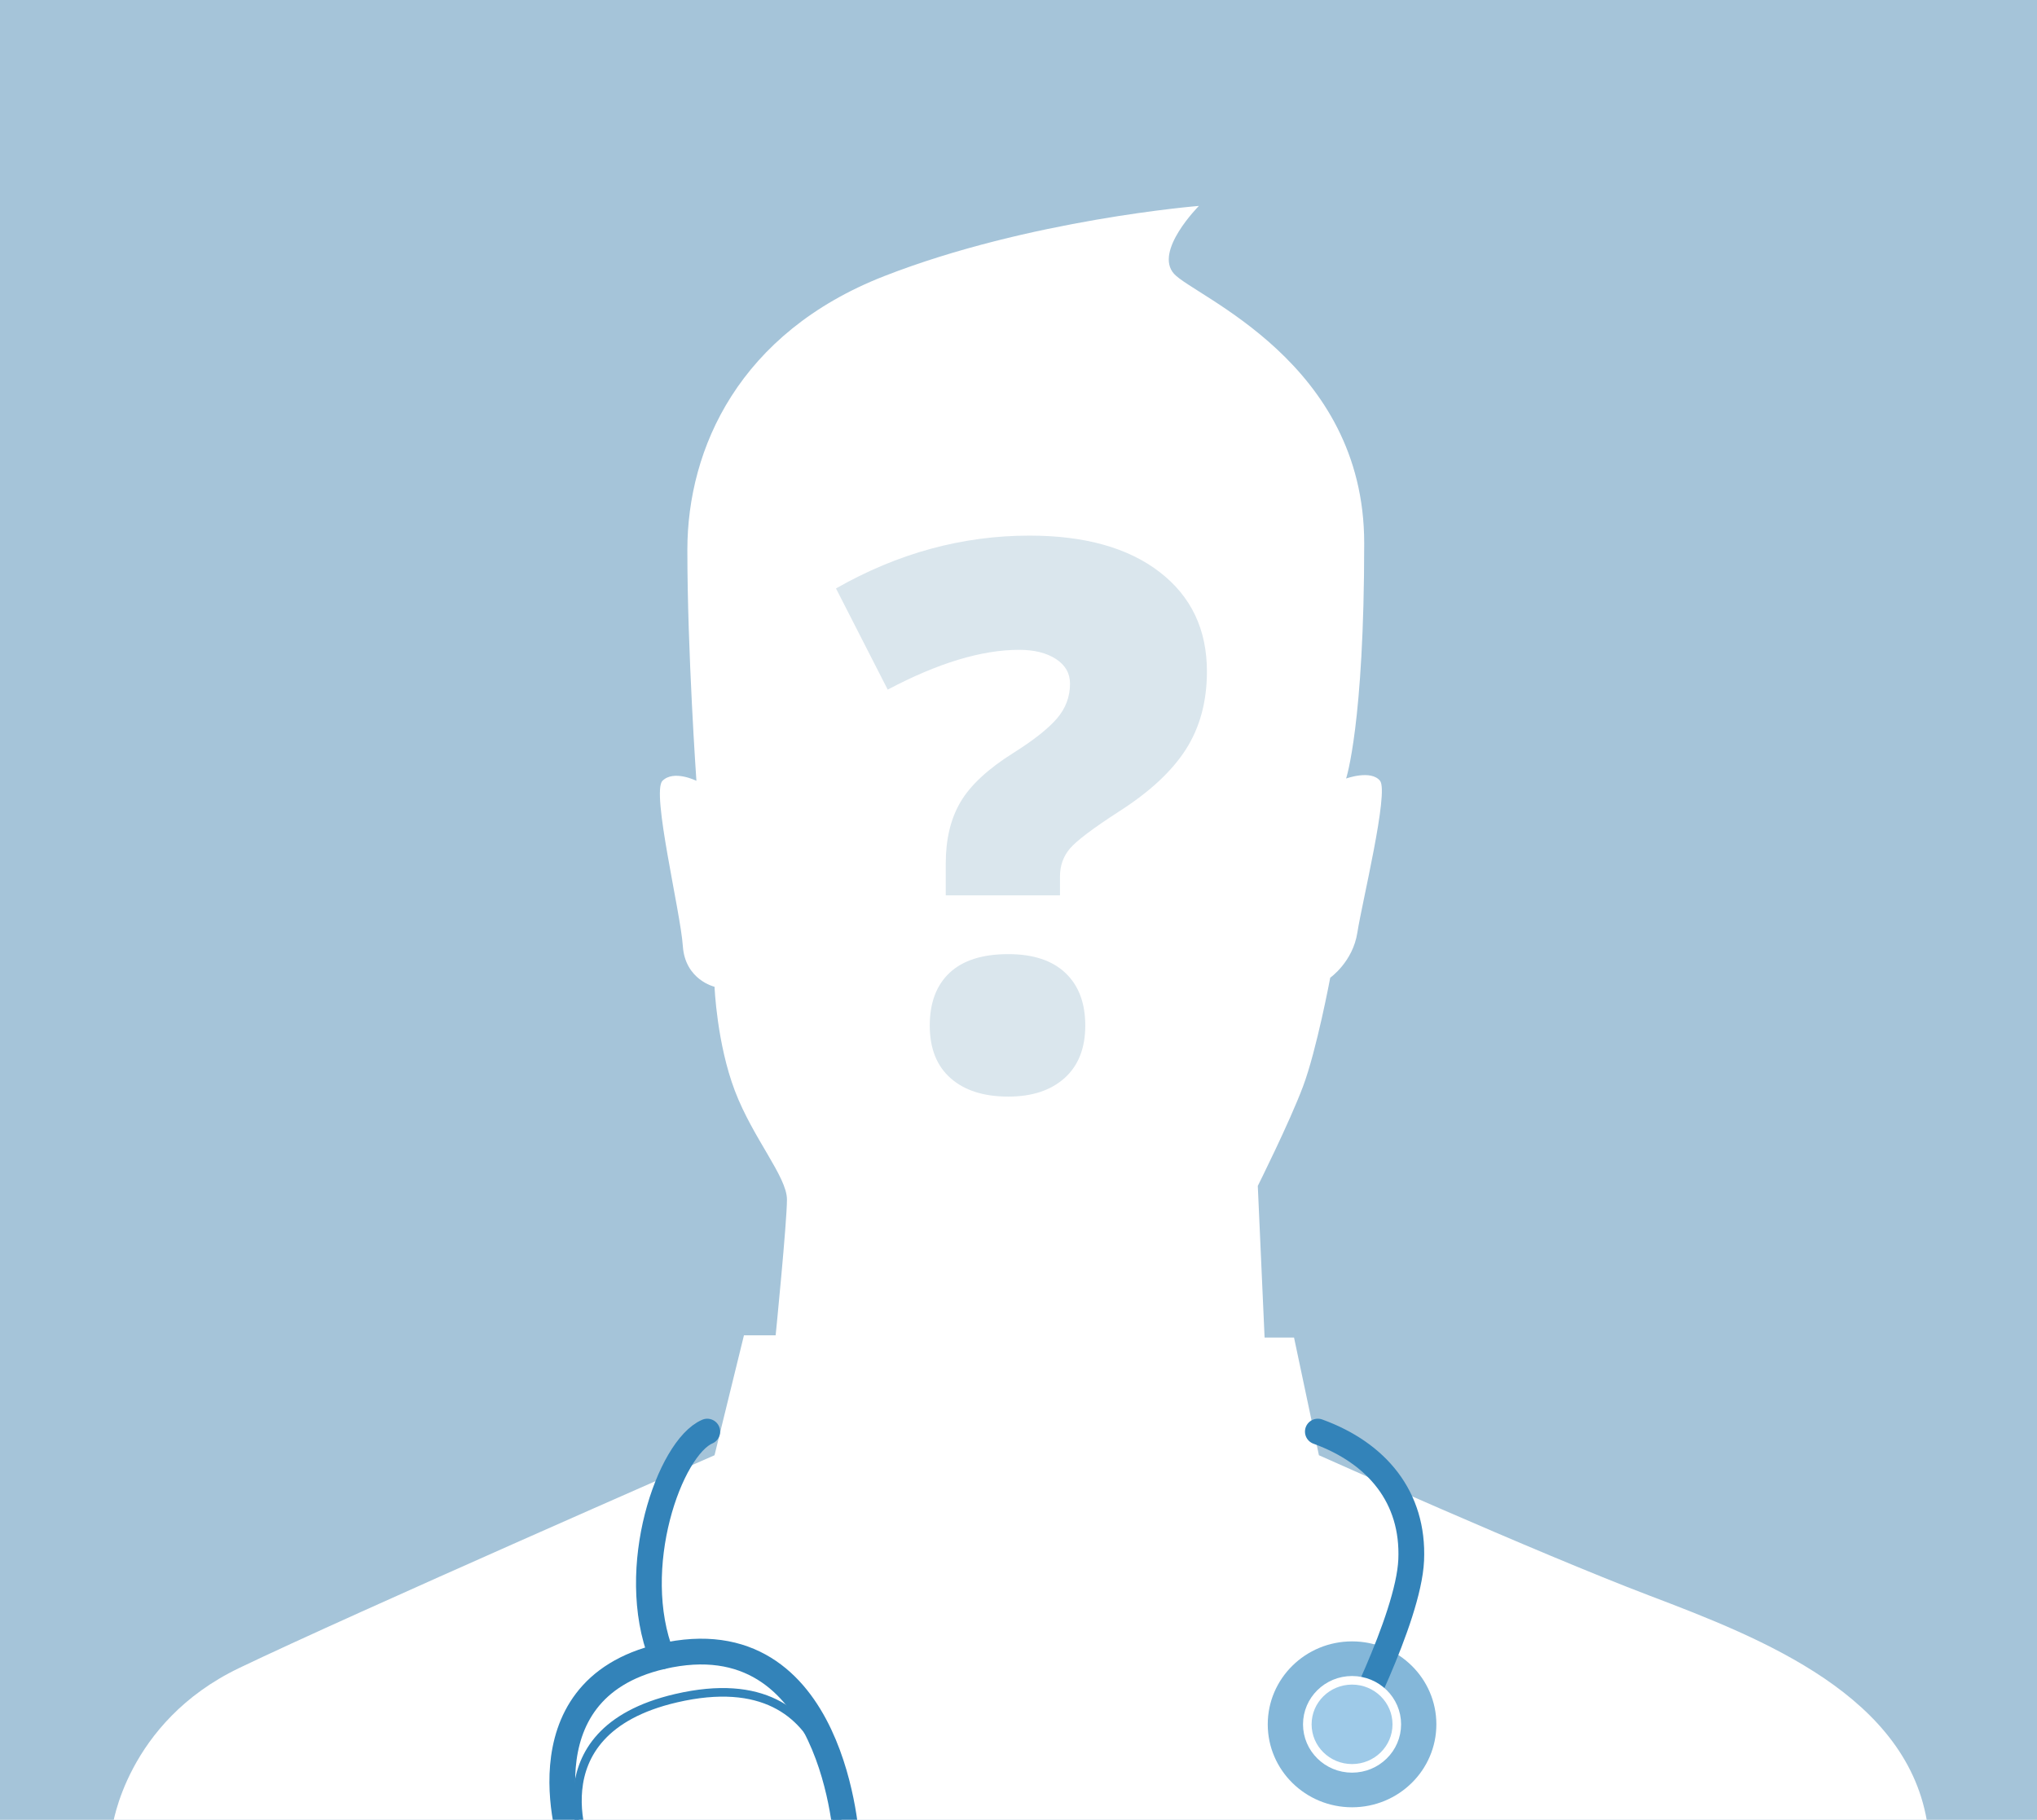
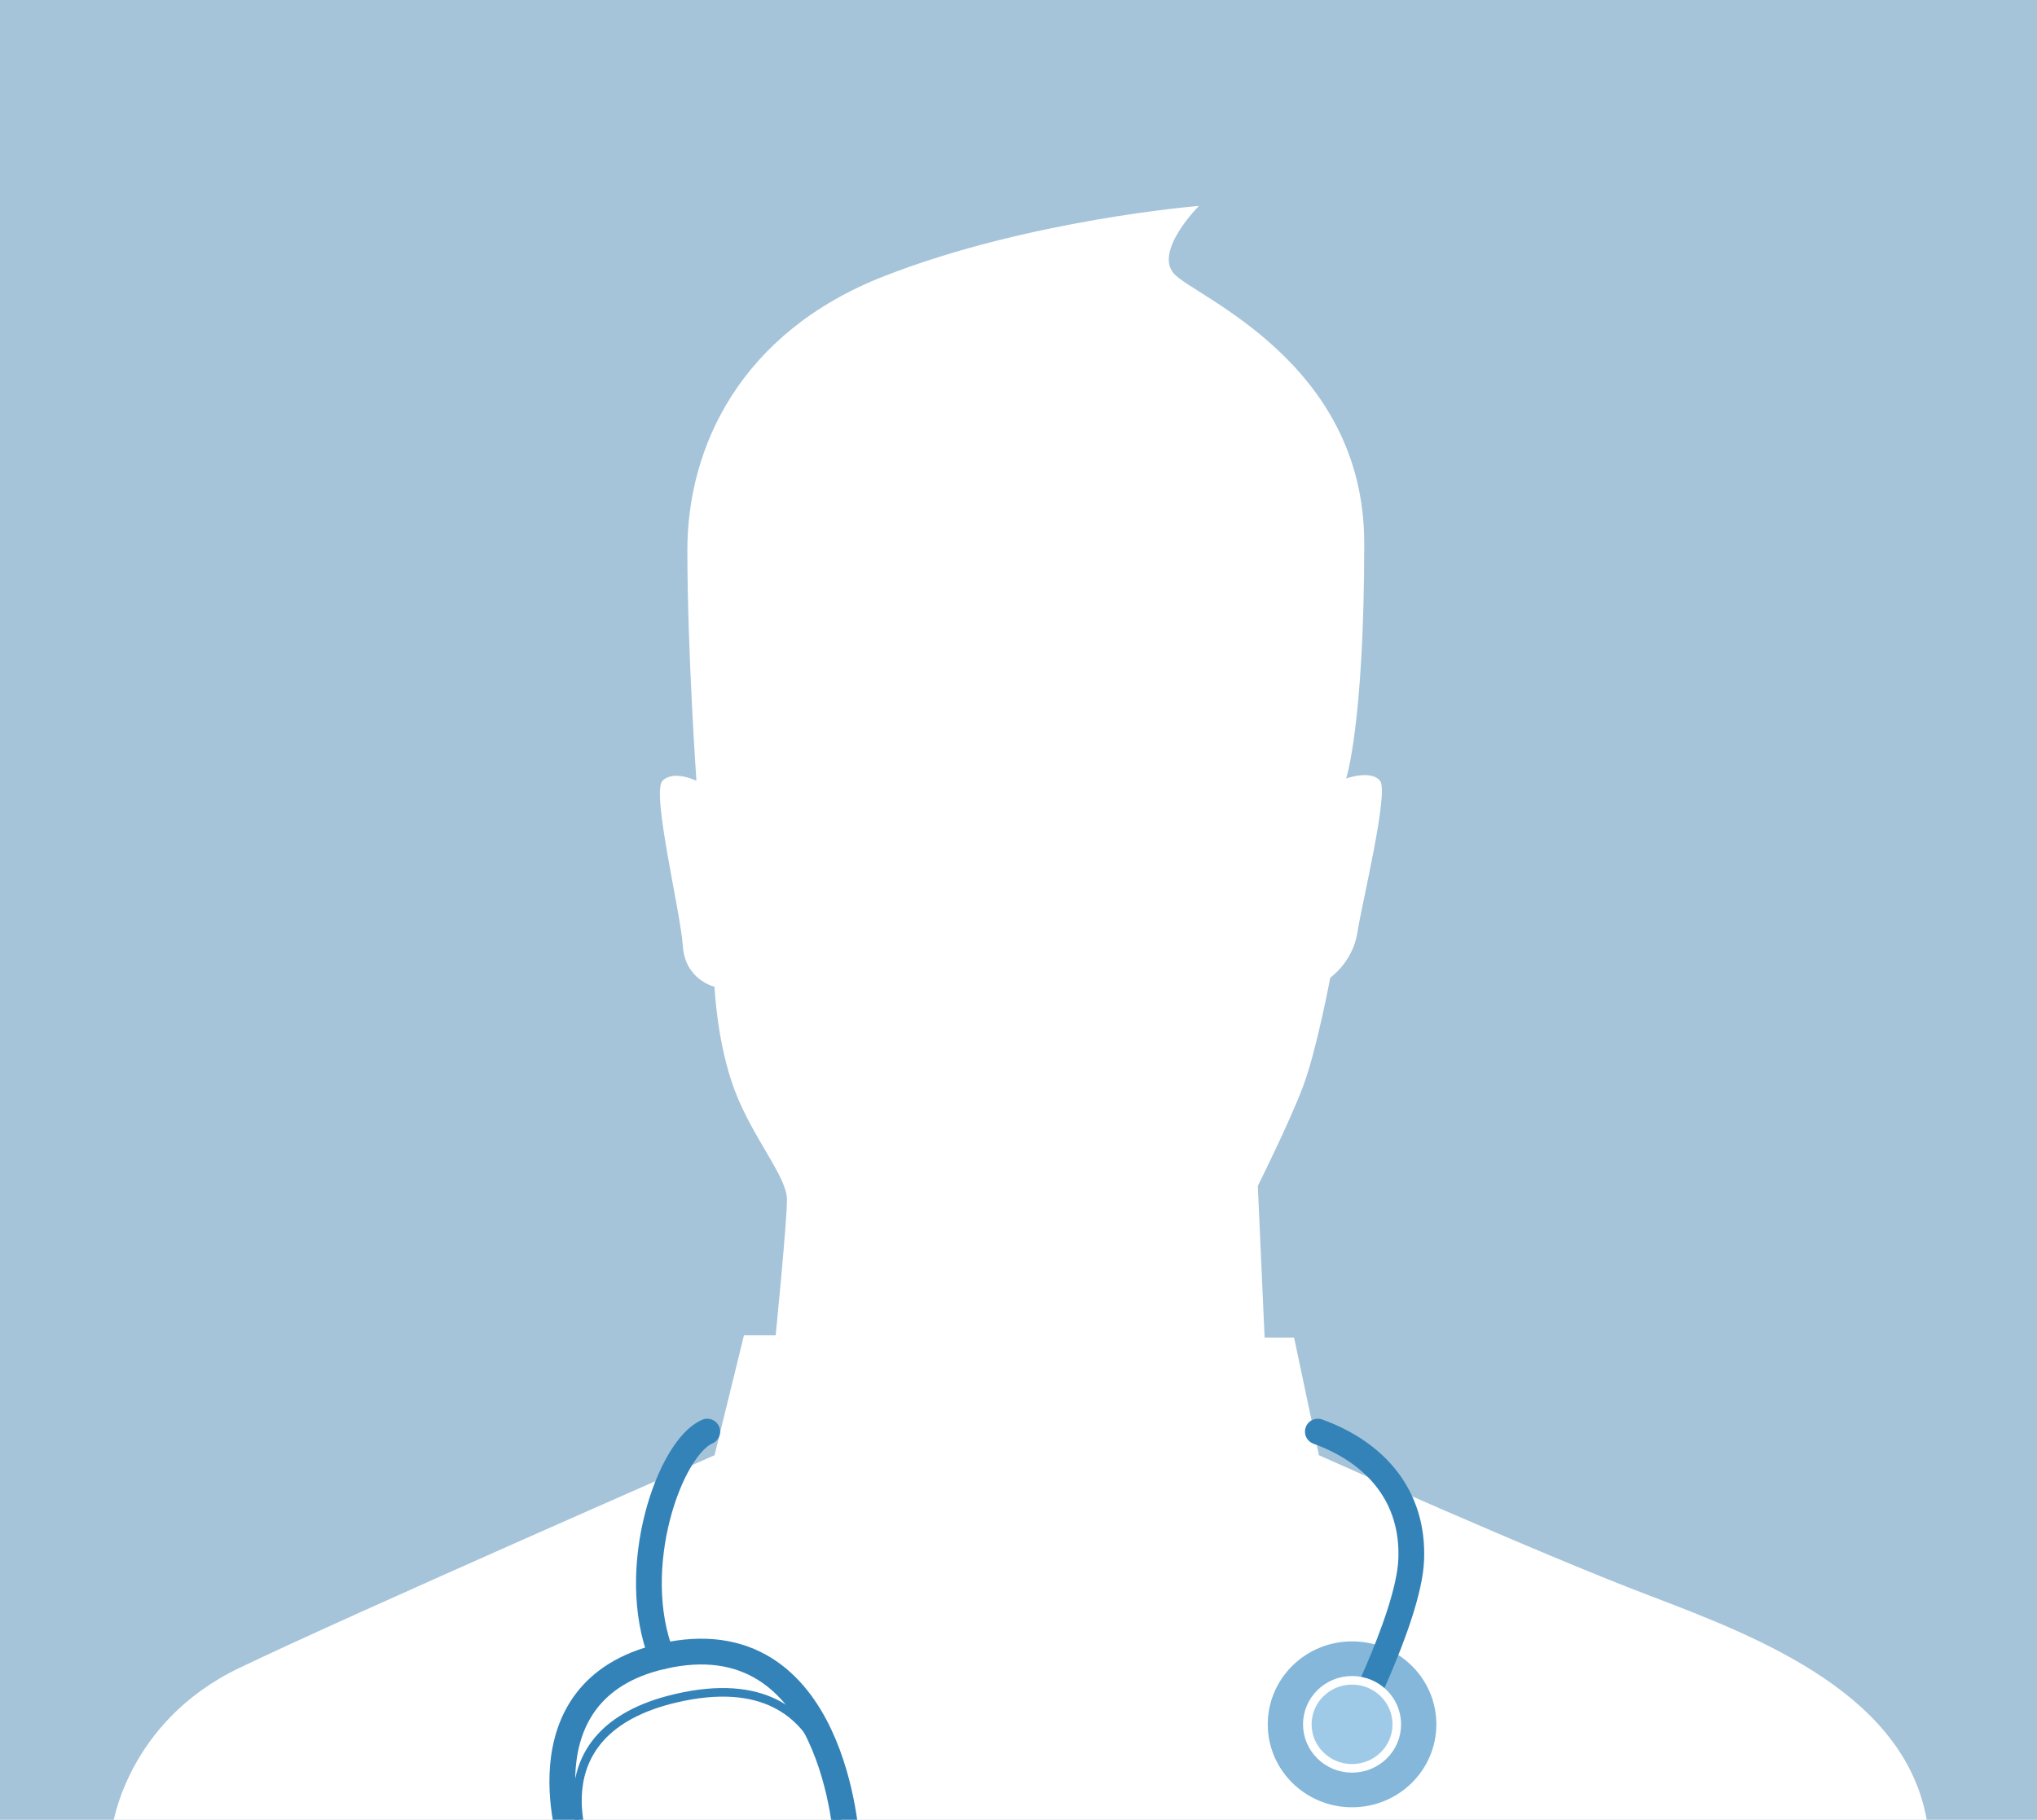
<svg xmlns="http://www.w3.org/2000/svg" xmlns:xlink="http://www.w3.org/1999/xlink" version="1.1" id="Layer_1" x="0px" y="0px" width="237.195px" height="211.93px" viewBox="0 0 237.195 211.93" enable-background="new 0 0 237.195 211.93" xml:space="preserve">
  <g>
    <g>
-       <defs>
-         <rect id="SVGID_1_" width="237.195" height="211.93" />
-       </defs>
-       <clipPath id="SVGID_2_">
-         <use xlink:href="#SVGID_1_" overflow="visible" />
-       </clipPath>
-       <rect clip-path="url(#SVGID_2_)" fill="#A5C4D9" width="237.195" height="211.93" />
-       <path clip-path="url(#SVGID_2_)" fill="#FFFFFF" d="M13.089,212.766c0,0,1.582-12.186,14.76-18.509    c13.179-6.326,55.354-24.78,55.354-24.78l3.425-13.966h3.691c0,0,1.317-13.181,1.317-15.815c0-2.639-3.955-7.119-6.062-12.652    c-2.108-5.535-2.371-12.125-2.371-12.125s-3.429-0.793-3.692-4.747c-0.263-3.952-3.688-17.923-2.371-19.239s3.952,0,3.952,0    s-1.054-15.027-1.054-26.888s6.063-25.304,22.933-31.892c16.869-6.591,36.636-8.172,36.636-8.172s-5.268,5.271-2.898,7.908    c2.371,2.636,22.143,10.277,22.143,31.364s-2.107,27.414-2.107,27.414s2.896-1.054,3.951,0.265s-2.109,14.231-2.637,17.658    c-0.525,3.428-3.162,5.273-3.162,5.273s-1.582,8.436-3.164,12.652c-1.58,4.215-5.271,11.597-5.271,11.597l0.791,17.659h3.428    l2.898,13.705c0,0,25.305,11.336,38.484,16.346c13.178,5.006,30.311,11.717,32.42,26.943" />
-       <ellipse clip-path="url(#SVGID_2_)" fill="#84B7D9" cx="157.438" cy="200.816" rx="9.817" ry="9.66" />
-       <path clip-path="url(#SVGID_2_)" fill="none" stroke="#3383B9" stroke-width="3" stroke-linecap="round" stroke-miterlimit="10" d="    M156.687,202.565c0,0,7.334-13.968,7.637-20.882c0.318-7.321-4-12.466-10.869-14.959" />
-       <path clip-path="url(#SVGID_2_)" fill="none" stroke="#3383B9" stroke-width="3" stroke-linecap="round" stroke-miterlimit="10" d="    M82.356,166.725c-4.363,1.869-9.351,15.895-5.299,26.18" />
-       <path clip-path="url(#SVGID_2_)" fill="none" stroke="#3383B9" stroke-width="3" stroke-miterlimit="10" d="M66.789,215.513    c0,0-6.729-18.655,10.269-22.608c20.279-4.717,21.545,21.815,21.545,21.815" />
-       <path clip-path="url(#SVGID_2_)" fill="none" stroke="#3383B9" stroke-miterlimit="10" d="M68.624,216.124    c0,0-6.905-14.396,10.092-18.35c20.279-4.717,18.774,16.515,18.774,16.515" />
-       <ellipse clip-path="url(#SVGID_2_)" fill="#9ECAE8" stroke="#FFFFFF" stroke-miterlimit="10" cx="157.438" cy="200.816" rx="5.21" ry="5.127" />
+       <g>
+         <defs>
+           <rect id="SVGID_1_" x="0" y="0" width="237.195" height="211.93" />
+         </defs>
+         <clipPath id="SVGID_2_">
+           <use xlink:href="#SVGID_1_" overflow="visible" />
+         </clipPath>
+         <rect x="0" y="0" clip-path="url(#SVGID_2_)" fill="#A5C4D9" width="237.195" height="211.93" />
+       </g>
+       <g>
+         <defs>
+           <rect id="SVGID_3_" x="0" y="0" width="237.195" height="211.93" />
+         </defs>
+         <clipPath id="SVGID_4_">
+           <use xlink:href="#SVGID_3_" overflow="visible" />
+         </clipPath>
+         <path clip-path="url(#SVGID_4_)" fill="#FFFFFF" d="M13.089,212.766c0,0,1.582-12.186,14.761-18.509     c13.179-6.326,55.354-24.78,55.354-24.78l3.425-13.966h3.691c0,0,1.317-13.181,1.317-15.815c0-2.639-3.955-7.118-6.062-12.651     c-2.108-5.535-2.371-12.125-2.371-12.125s-3.429-0.793-3.691-4.747c-0.264-3.952-3.688-17.923-2.371-19.239     c1.316-1.315,3.951,0,3.951,0s-1.054-15.027-1.054-26.888c0-11.861,6.063-25.305,22.934-31.893     c16.868-6.591,36.636-8.172,36.636-8.172s-5.269,5.271-2.898,7.908c2.371,2.636,22.144,10.277,22.144,31.364     s-2.107,27.414-2.107,27.414s2.896-1.055,3.951,0.265s-2.109,14.231-2.637,17.658c-0.525,3.428-3.162,5.272-3.162,5.272     s-1.582,8.437-3.164,12.652c-1.58,4.215-5.271,11.597-5.271,11.597l0.791,17.659h3.429l2.897,13.705     c0,0,25.306,11.336,38.484,16.346c13.178,5.007,30.311,11.718,32.42,26.943" />
+       </g>
+       <g>
+         <defs>
+           <rect id="SVGID_5_" x="0" y="0" width="237.195" height="211.93" />
+         </defs>
+         <clipPath id="SVGID_6_">
+           <use xlink:href="#SVGID_5_" overflow="visible" />
+         </clipPath>
+         <ellipse clip-path="url(#SVGID_6_)" fill="#84B7D9" cx="157.438" cy="200.816" rx="9.816" ry="9.66" />
+       </g>
+       <g>
+         <defs>
+           <rect id="SVGID_7_" x="0" y="0" width="237.195" height="211.93" />
+         </defs>
+         <clipPath id="SVGID_8_">
+           <use xlink:href="#SVGID_7_" overflow="visible" />
+         </clipPath>
+         <path clip-path="url(#SVGID_8_)" fill="none" stroke="#3383B9" stroke-width="3" stroke-linecap="round" stroke-miterlimit="10" d="     M156.687,202.565c0,0,7.334-13.968,7.637-20.882c0.318-7.321-4-12.466-10.869-14.959" />
+       </g>
+       <g>
+         <defs>
+           <rect id="SVGID_9_" x="0" y="0" width="237.195" height="211.93" />
+         </defs>
+         <clipPath id="SVGID_10_">
+           <use xlink:href="#SVGID_9_" overflow="visible" />
+         </clipPath>
+         <path clip-path="url(#SVGID_10_)" fill="none" stroke="#3383B9" stroke-width="3" stroke-linecap="round" stroke-miterlimit="10" d="     M82.356,166.725c-4.363,1.869-9.352,15.896-5.299,26.18" />
+       </g>
+       <g>
+         <defs>
+           <rect id="SVGID_11_" x="0" y="0" width="237.195" height="211.93" />
+         </defs>
+         <clipPath id="SVGID_12_">
+           <use xlink:href="#SVGID_11_" overflow="visible" />
+         </clipPath>
+         <path clip-path="url(#SVGID_12_)" fill="none" stroke="#3383B9" stroke-width="3" stroke-miterlimit="10" d="M66.789,215.513     c0,0-6.729-18.655,10.27-22.608c20.278-4.717,21.545,21.815,21.545,21.815" />
+       </g>
+       <g>
+         <defs>
+           <rect id="SVGID_13_" x="0" y="0" width="237.195" height="211.93" />
+         </defs>
+         <clipPath id="SVGID_14_">
+           <use xlink:href="#SVGID_13_" overflow="visible" />
+         </clipPath>
+         <path clip-path="url(#SVGID_14_)" fill="none" stroke="#3383B9" stroke-miterlimit="10" d="M68.624,216.124     c0,0-6.904-14.396,10.092-18.351c20.279-4.717,18.774,16.516,18.774,16.516" />
+       </g>
+       <g>
+         <defs>
+           <rect id="SVGID_15_" x="0" y="0" width="237.195" height="211.93" />
+         </defs>
+         <clipPath id="SVGID_16_">
+           <use xlink:href="#SVGID_15_" overflow="visible" />
+         </clipPath>
+         <ellipse clip-path="url(#SVGID_16_)" fill="#9ECAE8" stroke="#FFFFFF" stroke-miterlimit="10" cx="157.438" cy="200.816" rx="5.21" ry="5.127" />
+       </g>
    </g>
  </g>
-   <g>
-     <path fill="#DAE6ED" d="M110.127,104.272v-3.727c0-2.83,0.578-5.22,1.733-7.169s3.206-3.848,6.151-5.697   c2.34-1.473,4.022-2.801,5.048-3.985c1.024-1.184,1.537-2.542,1.537-4.073c0-1.213-0.55-2.172-1.646-2.88   c-1.099-0.708-2.528-1.062-4.29-1.062c-4.36,0-9.458,1.545-15.292,4.635l-6.022-11.784c7.191-4.101,14.701-6.152,22.528-6.152   c6.439,0,11.494,1.416,15.162,4.246c3.669,2.831,5.502,6.687,5.502,11.568c0,3.494-0.815,6.52-2.448,9.076   c-1.631,2.556-4.237,4.975-7.818,7.256c-3.032,1.965-4.933,3.401-5.698,4.311c-0.765,0.91-1.146,1.986-1.146,3.228v2.209H110.127z    M108.264,119.436c0-2.657,0.773-4.707,2.319-6.152c1.544-1.443,3.819-2.166,6.823-2.166c2.888,0,5.104,0.729,6.65,2.187   c1.545,1.459,2.317,3.503,2.317,6.131s-0.801,4.665-2.404,6.108c-1.603,1.443-3.791,2.166-6.563,2.166   c-2.86,0-5.099-0.715-6.714-2.145C109.072,124.136,108.264,122.093,108.264,119.436z" />
-   </g>
</svg>
